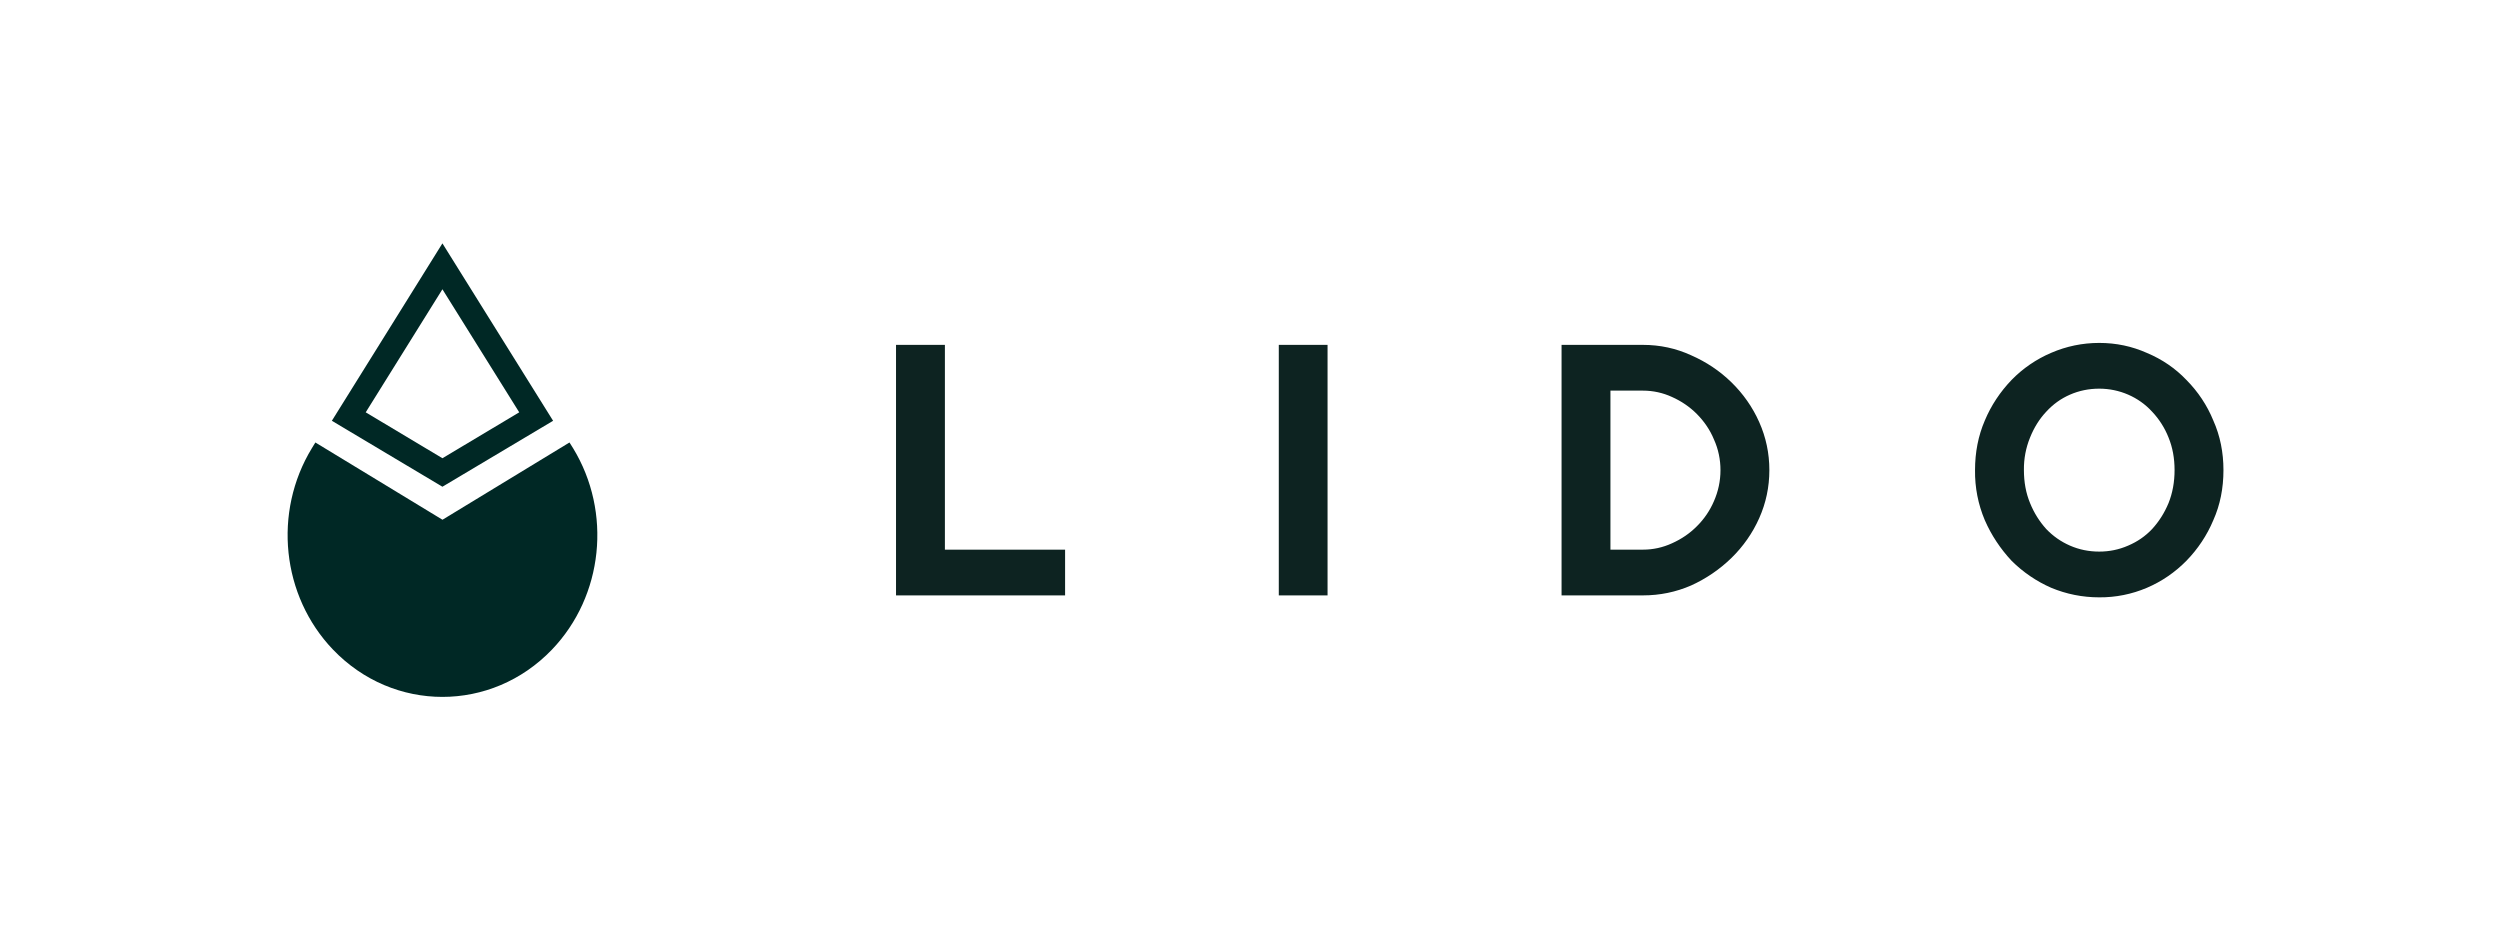
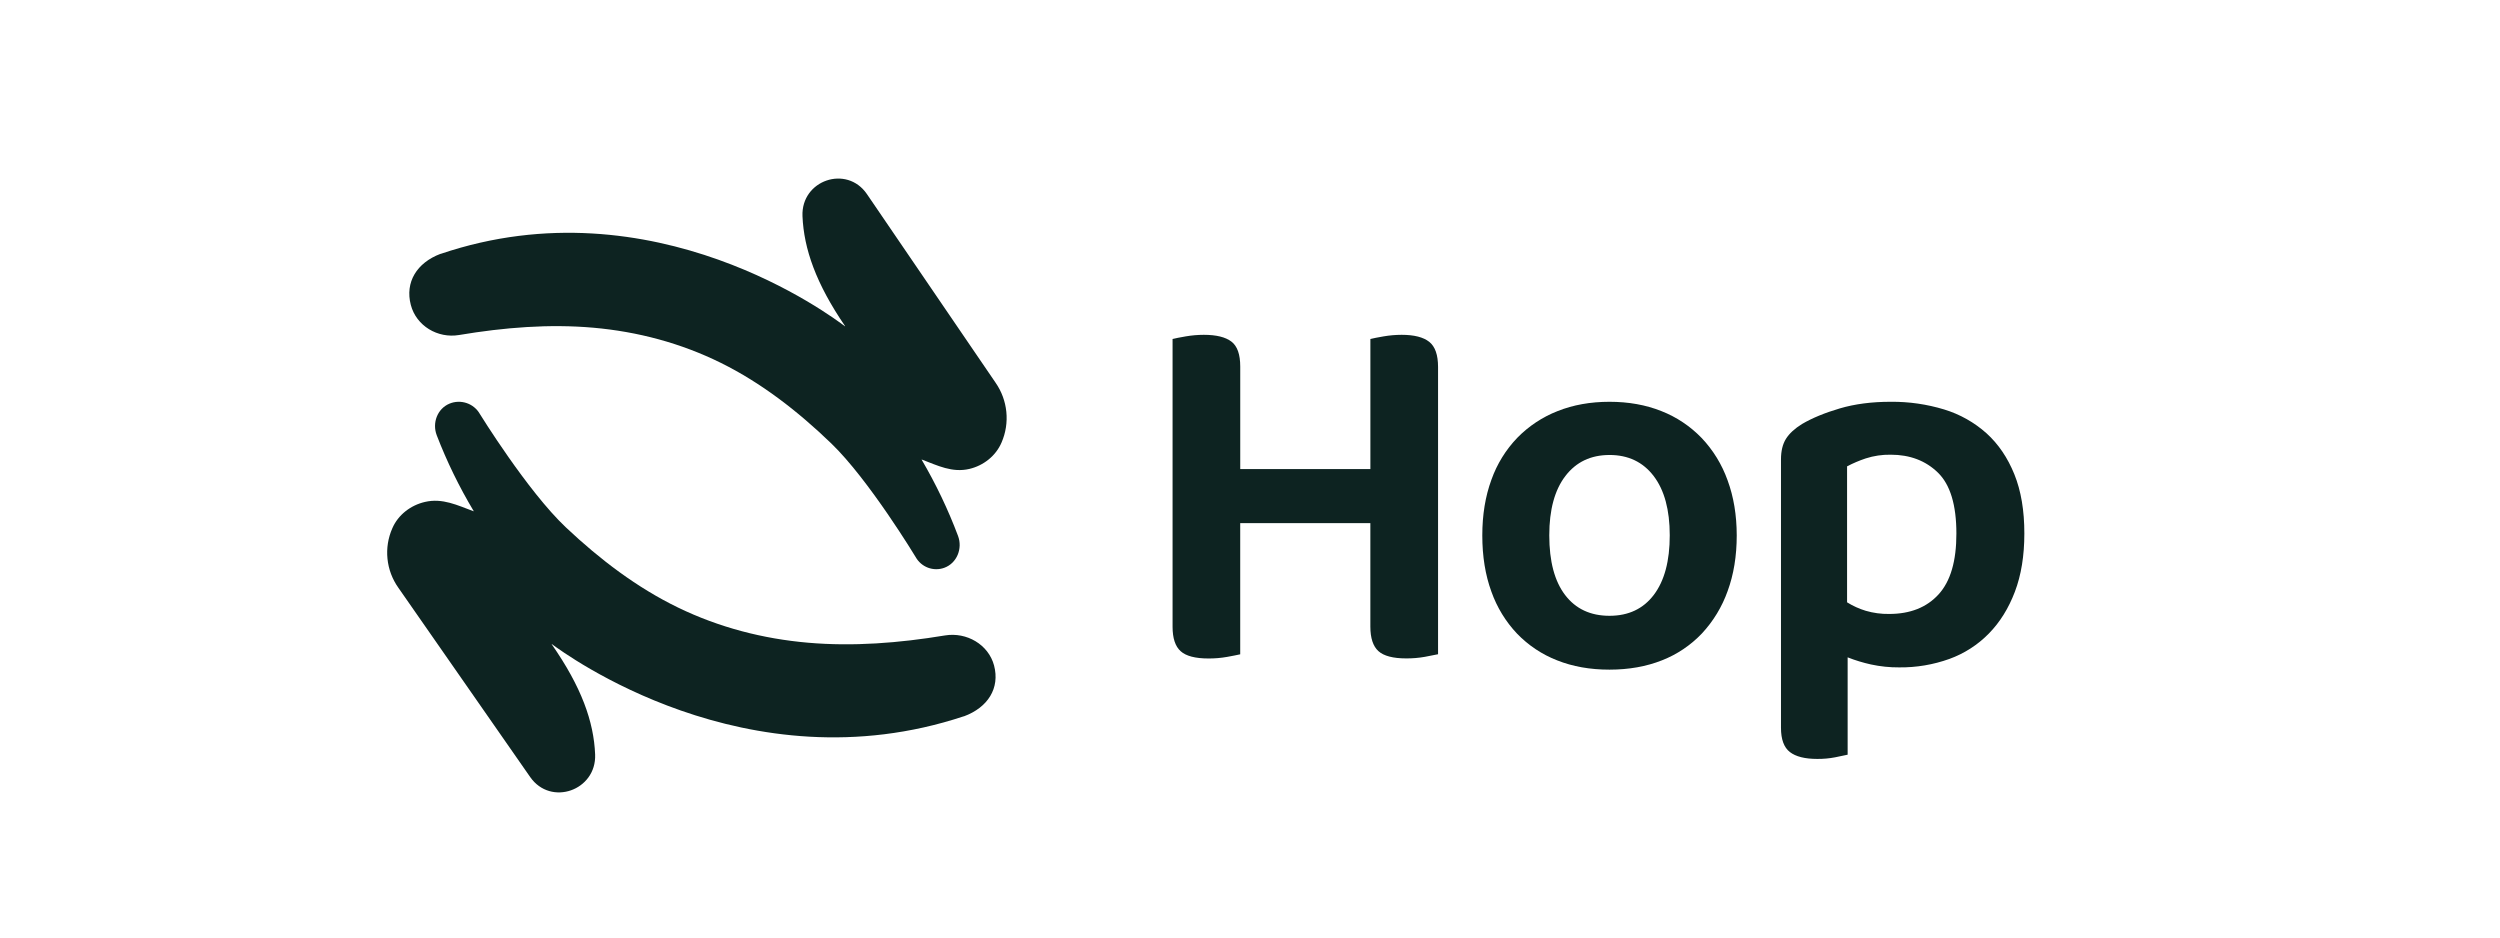
- <svg xmlns="http://www.w3.org/2000/svg" width="226" height="84" viewBox="0 0 226 84" fill="none">
-   <path d="M189.771 49.864C190.679 49.864 191.554 49.688 192.386 49.323C193.219 48.969 193.945 48.469 194.553 47.823C195.172 47.146 195.663 46.375 196.036 45.479C196.399 44.573 196.581 43.573 196.581 42.5C196.581 41.416 196.399 40.438 196.036 39.552C195.695 38.687 195.193 37.896 194.553 37.219C193.336 35.885 191.597 35.135 189.771 35.135C188.843 35.135 187.957 35.313 187.125 35.677C186.313 36.031 185.598 36.541 184.979 37.219C184.37 37.864 183.88 38.646 183.517 39.552C183.133 40.49 182.948 41.489 182.962 42.5C182.962 43.583 183.143 44.573 183.517 45.479C183.88 46.375 184.37 47.146 184.979 47.823C185.598 48.469 186.313 48.969 187.125 49.323C187.957 49.688 188.843 49.864 189.771 49.864ZM189.771 54C188.256 54 186.804 53.708 185.427 53.135C184.093 52.552 182.876 51.719 181.851 50.698C180.838 49.615 180.016 48.375 179.429 47.031C178.82 45.594 178.522 44.052 178.543 42.5C178.543 40.896 178.831 39.396 179.429 38.011C179.994 36.656 180.827 35.407 181.851 34.344C182.866 33.302 184.083 32.469 185.427 31.896C186.804 31.302 188.255 31 189.771 31C191.297 31 192.728 31.302 194.084 31.906C195.45 32.479 196.645 33.292 197.648 34.344C198.694 35.396 199.526 36.646 200.082 38.011C200.701 39.396 201 40.896 201 42.5C201 44.135 200.701 45.646 200.082 47.031C199.516 48.385 198.684 49.636 197.648 50.698C196.634 51.729 195.429 52.562 194.084 53.135C192.717 53.719 191.254 54.011 189.771 54ZM148.529 49.688C149.437 49.688 150.312 49.497 151.145 49.115C152.009 48.729 152.757 48.219 153.397 47.573C154.059 46.916 154.571 46.164 154.942 45.302C155.329 44.417 155.531 43.479 155.531 42.5C155.531 41.552 155.339 40.604 154.942 39.729C154.592 38.875 154.059 38.094 153.397 37.427C152.757 36.781 151.988 36.26 151.145 35.885C150.333 35.51 149.437 35.313 148.529 35.313H145.584V49.688H148.529V49.688ZM141.165 31.177H148.529C150.056 31.177 151.507 31.489 152.874 32.115C154.251 32.719 155.467 33.531 156.524 34.563C157.581 35.594 158.435 36.812 159.032 38.156C159.64 39.521 159.95 40.969 159.95 42.5C159.95 44.031 159.64 45.479 159.032 46.844C158.435 48.188 157.581 49.406 156.524 50.438C155.467 51.469 154.229 52.312 152.874 52.927C151.507 53.521 150.056 53.823 148.529 53.823H141.165V31.177ZM115.603 31.177H120.011V53.823H115.603V31.177ZM81 31.177H85.419V49.688H96.284V53.823H81V31.177Z" fill="#0D2321" />
-   <path fill-rule="evenodd" clip-rule="evenodd" d="M33.061 37.274L39.995 26.15L46.938 37.274L39.995 41.424L33.061 37.274ZM39.995 22L50 38.039L39.995 44L30 38.039L39.995 22Z" fill="#002825" />
-   <path d="M40 46.985L28.509 40L28.197 40.511C24.665 46.3 25.457 53.872 30.103 58.724C35.562 64.425 44.428 64.425 49.897 58.724C54.543 53.872 55.335 46.3 51.803 40.511L51.481 40L40 46.985Z" fill="#002825" />
+ <svg xmlns="http://www.w3.org/2000/svg" width="176" height="66" viewBox="0 0 176 66" fill="none">
+   <path d="M86.38 46.247C85.95 46.323 85.514 46.359 85.078 46.357C84.149 46.357 83.495 46.186 83.117 45.844C82.738 45.503 82.549 44.929 82.549 44.122V23.865C82.744 23.815 83.056 23.754 83.483 23.68C83.901 23.609 84.325 23.572 84.749 23.571C85.628 23.571 86.275 23.73 86.691 24.048C87.107 24.365 87.314 24.951 87.313 25.806V33.023H96.475V23.865C96.671 23.815 96.982 23.754 97.411 23.68C97.828 23.609 98.251 23.572 98.675 23.571C99.555 23.571 100.203 23.736 100.618 24.065C101.033 24.395 101.24 24.986 101.239 25.839V46.058C101.019 46.107 100.707 46.169 100.304 46.242C99.874 46.318 99.439 46.354 99.003 46.352C98.073 46.352 97.42 46.181 97.041 45.839C96.663 45.497 96.474 44.923 96.473 44.117V36.827H87.311V46.063C87.09 46.114 86.779 46.174 86.38 46.247Z" fill="#0D2321" />
+   <path d="M122.266 37.691C122.266 39.143 122.052 40.449 121.626 41.61C121.23 42.722 120.614 43.738 119.816 44.594C119.024 45.427 118.063 46.073 117.002 46.487C115.905 46.923 114.674 47.142 113.31 47.143C111.945 47.144 110.715 46.925 109.618 46.487C108.56 46.075 107.6 45.436 106.803 44.612C106.003 43.767 105.386 42.758 104.994 41.651C104.567 40.488 104.354 39.17 104.354 37.695C104.354 36.246 104.567 34.941 104.994 33.778C105.388 32.667 106.012 31.657 106.822 30.816C107.627 29.995 108.592 29.356 109.653 28.942C110.751 28.504 111.969 28.286 113.309 28.286C114.649 28.286 115.867 28.504 116.964 28.942C118.029 29.359 118.994 30.004 119.796 30.835C120.603 31.685 121.225 32.701 121.623 33.815C122.05 34.975 122.264 36.267 122.266 37.691ZM113.31 32.031C111.994 32.031 110.959 32.524 110.203 33.511C109.447 34.498 109.069 35.891 109.069 37.691C109.069 39.516 109.441 40.916 110.184 41.89C110.928 42.864 111.969 43.352 113.31 43.352C114.649 43.352 115.691 42.858 116.435 41.871C117.179 40.884 117.551 39.49 117.55 37.691C117.55 35.892 117.172 34.499 116.417 33.511C115.661 32.523 114.625 32.03 113.31 32.031Z" fill="#0D2321" />
+   <path d="M133.7 46.984C133.035 46.989 132.371 46.92 131.72 46.779C131.159 46.656 130.609 46.488 130.074 46.277V53.13C129.852 53.179 129.556 53.241 129.186 53.316C128.773 53.395 128.353 53.432 127.932 53.428C127.069 53.428 126.427 53.267 126.008 52.944C125.589 52.621 125.38 52.05 125.381 51.231V32.346C125.381 31.751 125.498 31.267 125.732 30.894C125.966 30.521 126.342 30.173 126.861 29.851C127.577 29.43 128.466 29.063 129.526 28.751C130.586 28.439 131.782 28.284 133.115 28.286C134.387 28.274 135.653 28.457 136.871 28.827C137.973 29.162 138.989 29.734 139.85 30.503C140.686 31.261 141.339 32.223 141.81 33.389C142.282 34.555 142.516 35.946 142.514 37.561C142.514 39.124 142.292 40.489 141.848 41.658C141.404 42.827 140.794 43.807 140.016 44.6C139.235 45.398 138.286 46.008 137.239 46.388C136.104 46.796 134.905 46.998 133.7 46.984ZM132.998 43.222C134.478 43.222 135.637 42.763 136.476 41.844C137.315 40.925 137.733 39.497 137.73 37.561C137.73 35.55 137.298 34.122 136.435 33.278C135.571 32.433 134.461 32.011 133.105 32.011C132.509 32.001 131.915 32.089 131.347 32.272C130.895 32.423 130.456 32.61 130.034 32.831V42.403C130.443 42.658 130.885 42.859 131.347 42.999C131.883 43.156 132.439 43.231 132.998 43.222Z" fill="#0D2321" />
+   <path d="M70.091 26.946L61.031 13.663C59.608 11.581 56.39 12.686 56.495 15.216C56.591 17.521 57.446 19.962 59.492 22.956C59.493 22.958 59.494 22.96 59.494 22.962C59.493 22.964 59.493 22.966 59.491 22.967C59.49 22.968 59.488 22.969 59.486 22.97C59.484 22.97 59.483 22.97 59.481 22.969C58.644 22.34 46.023 12.789 31.02 17.874H31.003C29.347 18.5 28.502 19.865 28.921 21.465C29.309 22.947 30.816 23.836 32.315 23.585C35.502 23.051 38.665 22.797 41.775 23.071C44.885 23.346 47.927 24.15 50.76 25.552C53.593 26.955 56.159 28.94 58.517 31.213C61.17 33.767 64.461 39.215 64.461 39.215C64.654 39.56 64.961 39.826 65.329 39.965C65.698 40.104 66.103 40.107 66.473 39.974C67.365 39.653 67.78 38.617 67.445 37.728C66.746 35.87 65.89 34.077 64.887 32.367C64.885 32.365 64.885 32.363 64.885 32.361C64.885 32.358 64.885 32.356 64.887 32.355C64.888 32.353 64.89 32.352 64.892 32.352C64.894 32.351 64.897 32.352 64.898 32.353C66.008 32.774 67.034 33.297 68.248 33.011C69.239 32.776 70.108 32.097 70.512 31.146C70.805 30.468 70.92 29.726 70.846 28.991C70.772 28.255 70.512 27.551 70.091 26.946Z" fill="#0D2321" />
+   <path d="M28.044 41.377L37.325 54.704C38.778 56.787 41.995 55.645 41.897 53.119C41.806 50.808 40.936 48.363 38.842 45.36C38.836 45.351 38.842 45.34 38.853 45.346C39.708 45.973 52.568 55.502 67.844 50.429C67.85 50.429 67.856 50.429 67.862 50.429C69.548 49.806 70.405 48.447 69.982 46.849C69.587 45.372 68.052 44.484 66.526 44.735C63.279 45.273 60.058 45.522 56.889 45.247C53.72 44.973 50.622 44.171 47.737 42.773C44.853 41.374 42.238 39.392 39.836 37.125C37.135 34.577 33.781 29.142 33.781 29.142C33.578 28.784 33.248 28.512 32.856 28.378C32.463 28.244 32.033 28.256 31.649 28.414C30.785 28.772 30.415 29.781 30.747 30.645C31.458 32.492 32.327 34.276 33.346 35.977C33.347 35.979 33.348 35.981 33.347 35.983C33.347 35.985 33.347 35.987 33.345 35.988C33.344 35.99 33.342 35.991 33.34 35.992C33.338 35.992 33.336 35.992 33.334 35.991C32.205 35.572 31.154 35.049 29.922 35.335C28.913 35.565 28.026 36.246 27.619 37.192C27.321 37.867 27.204 38.606 27.279 39.339C27.353 40.072 27.616 40.774 28.044 41.377Z" fill="#0D2321" />
</svg>
